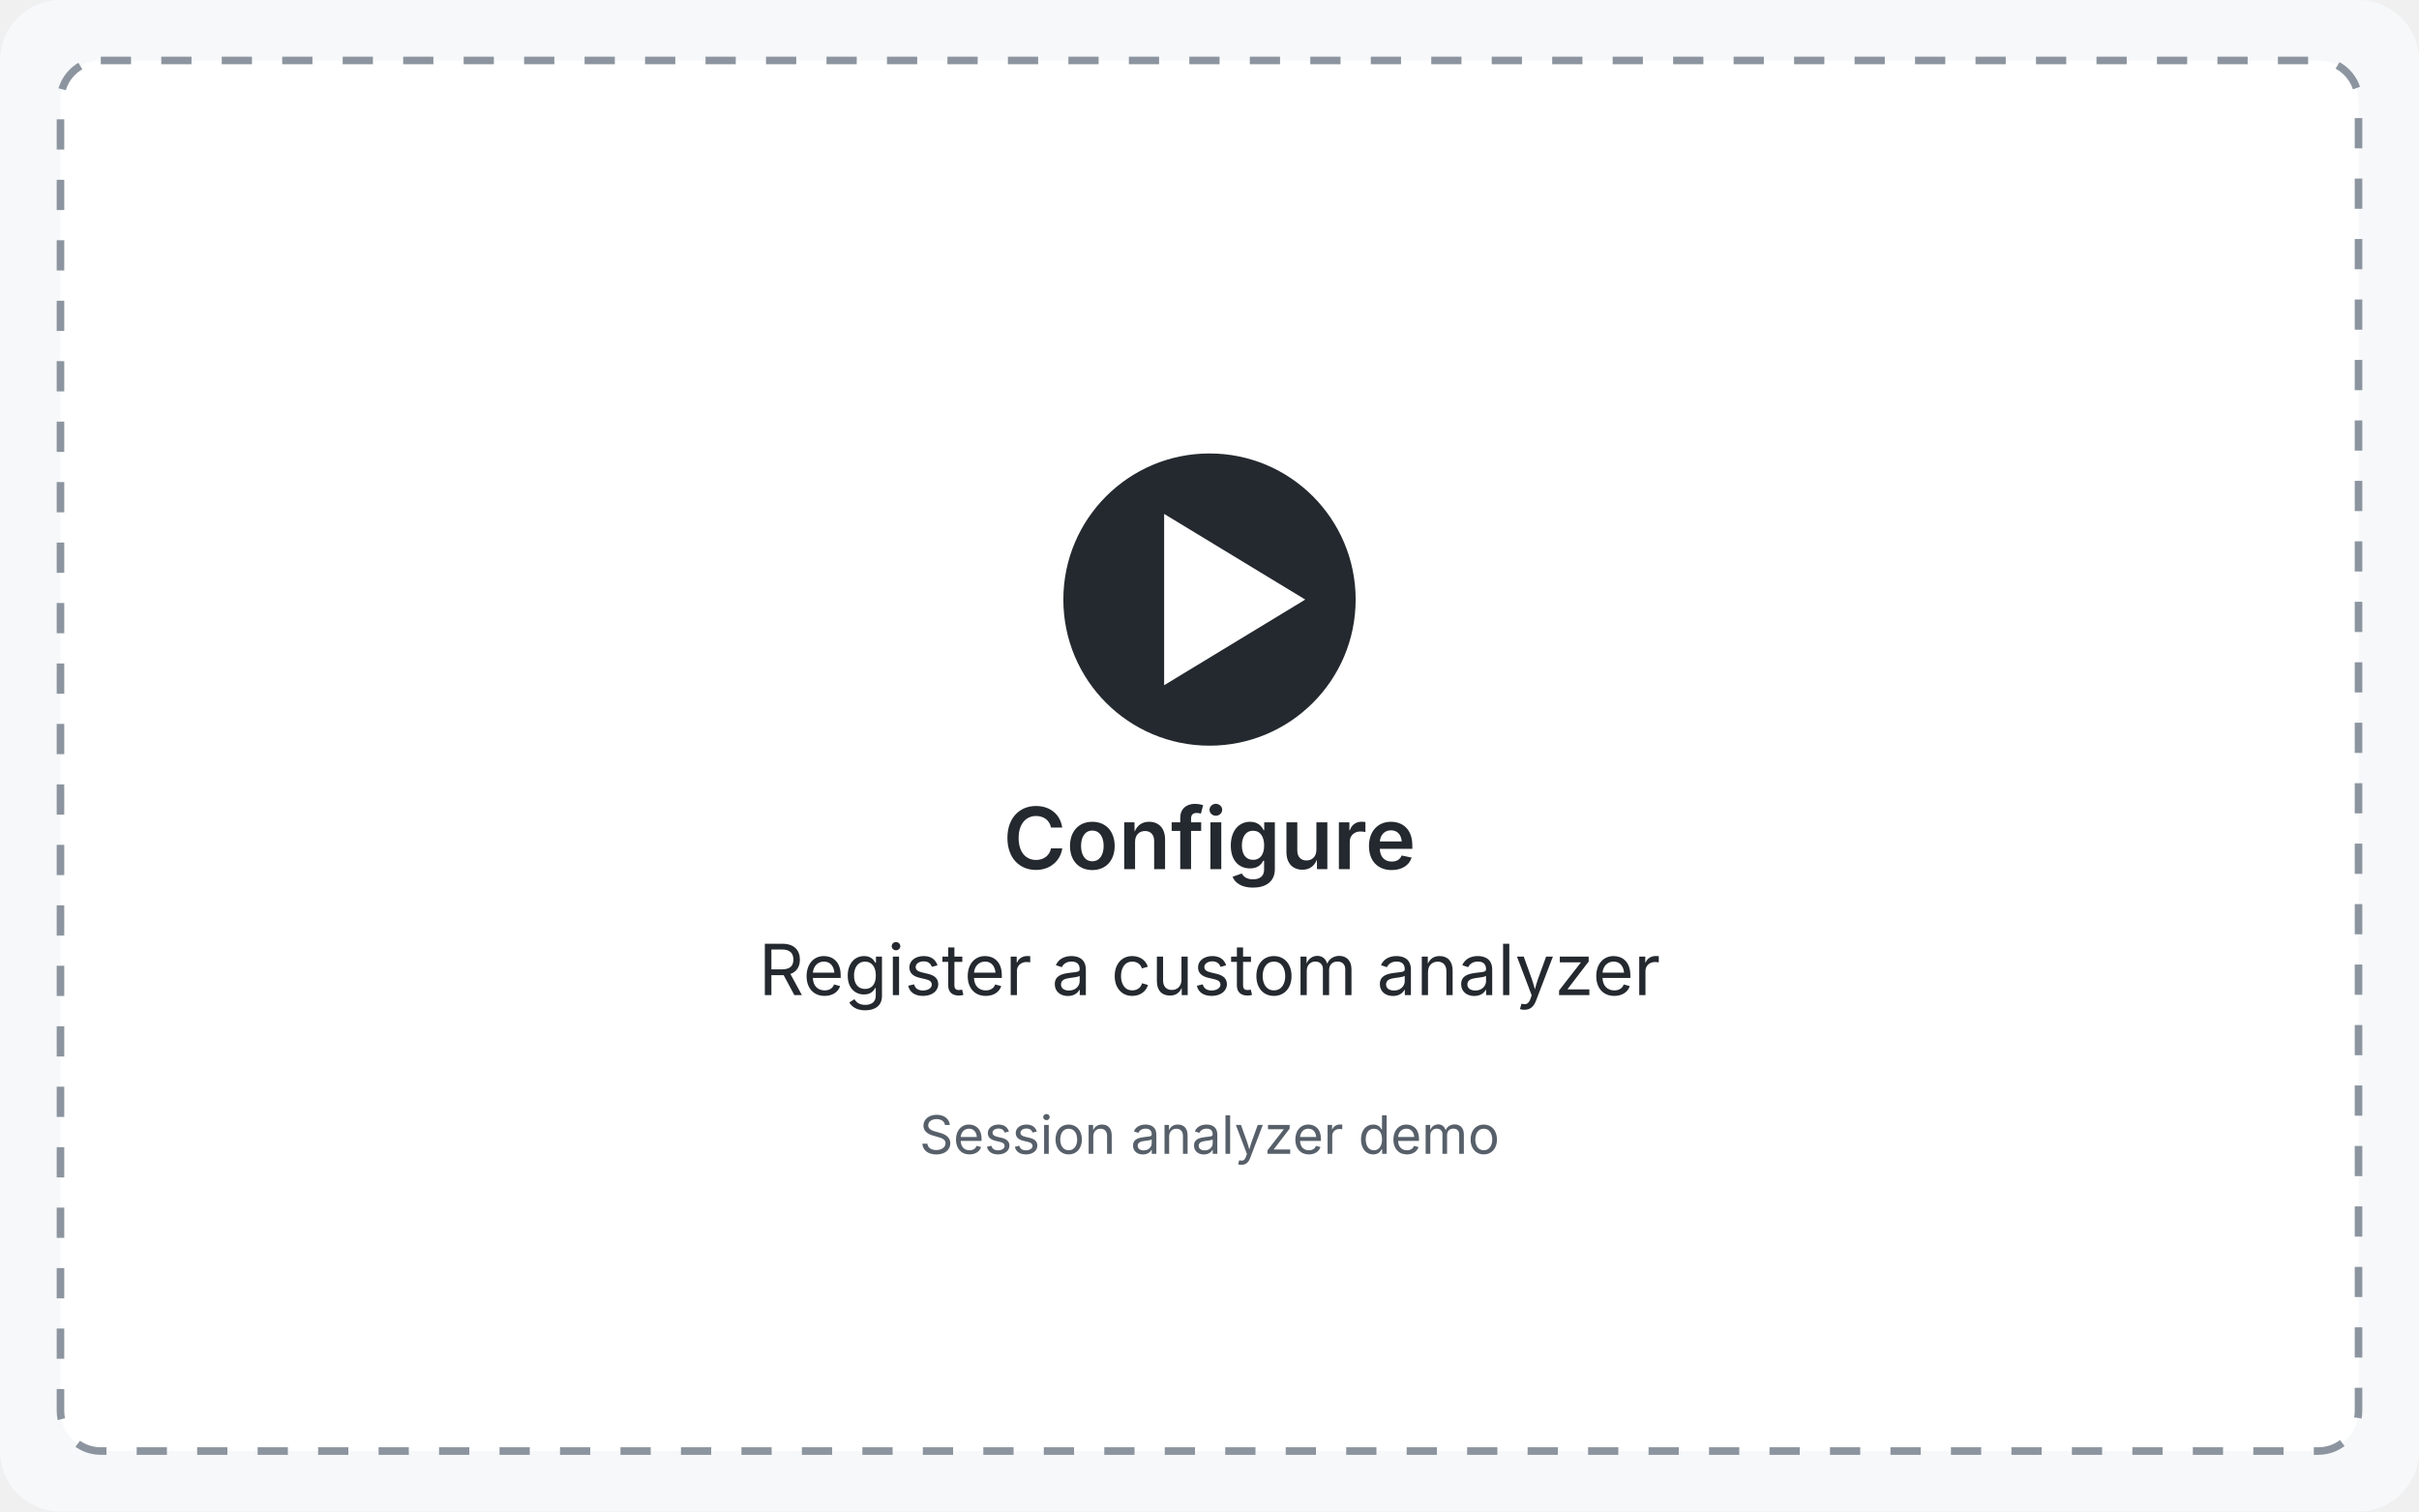
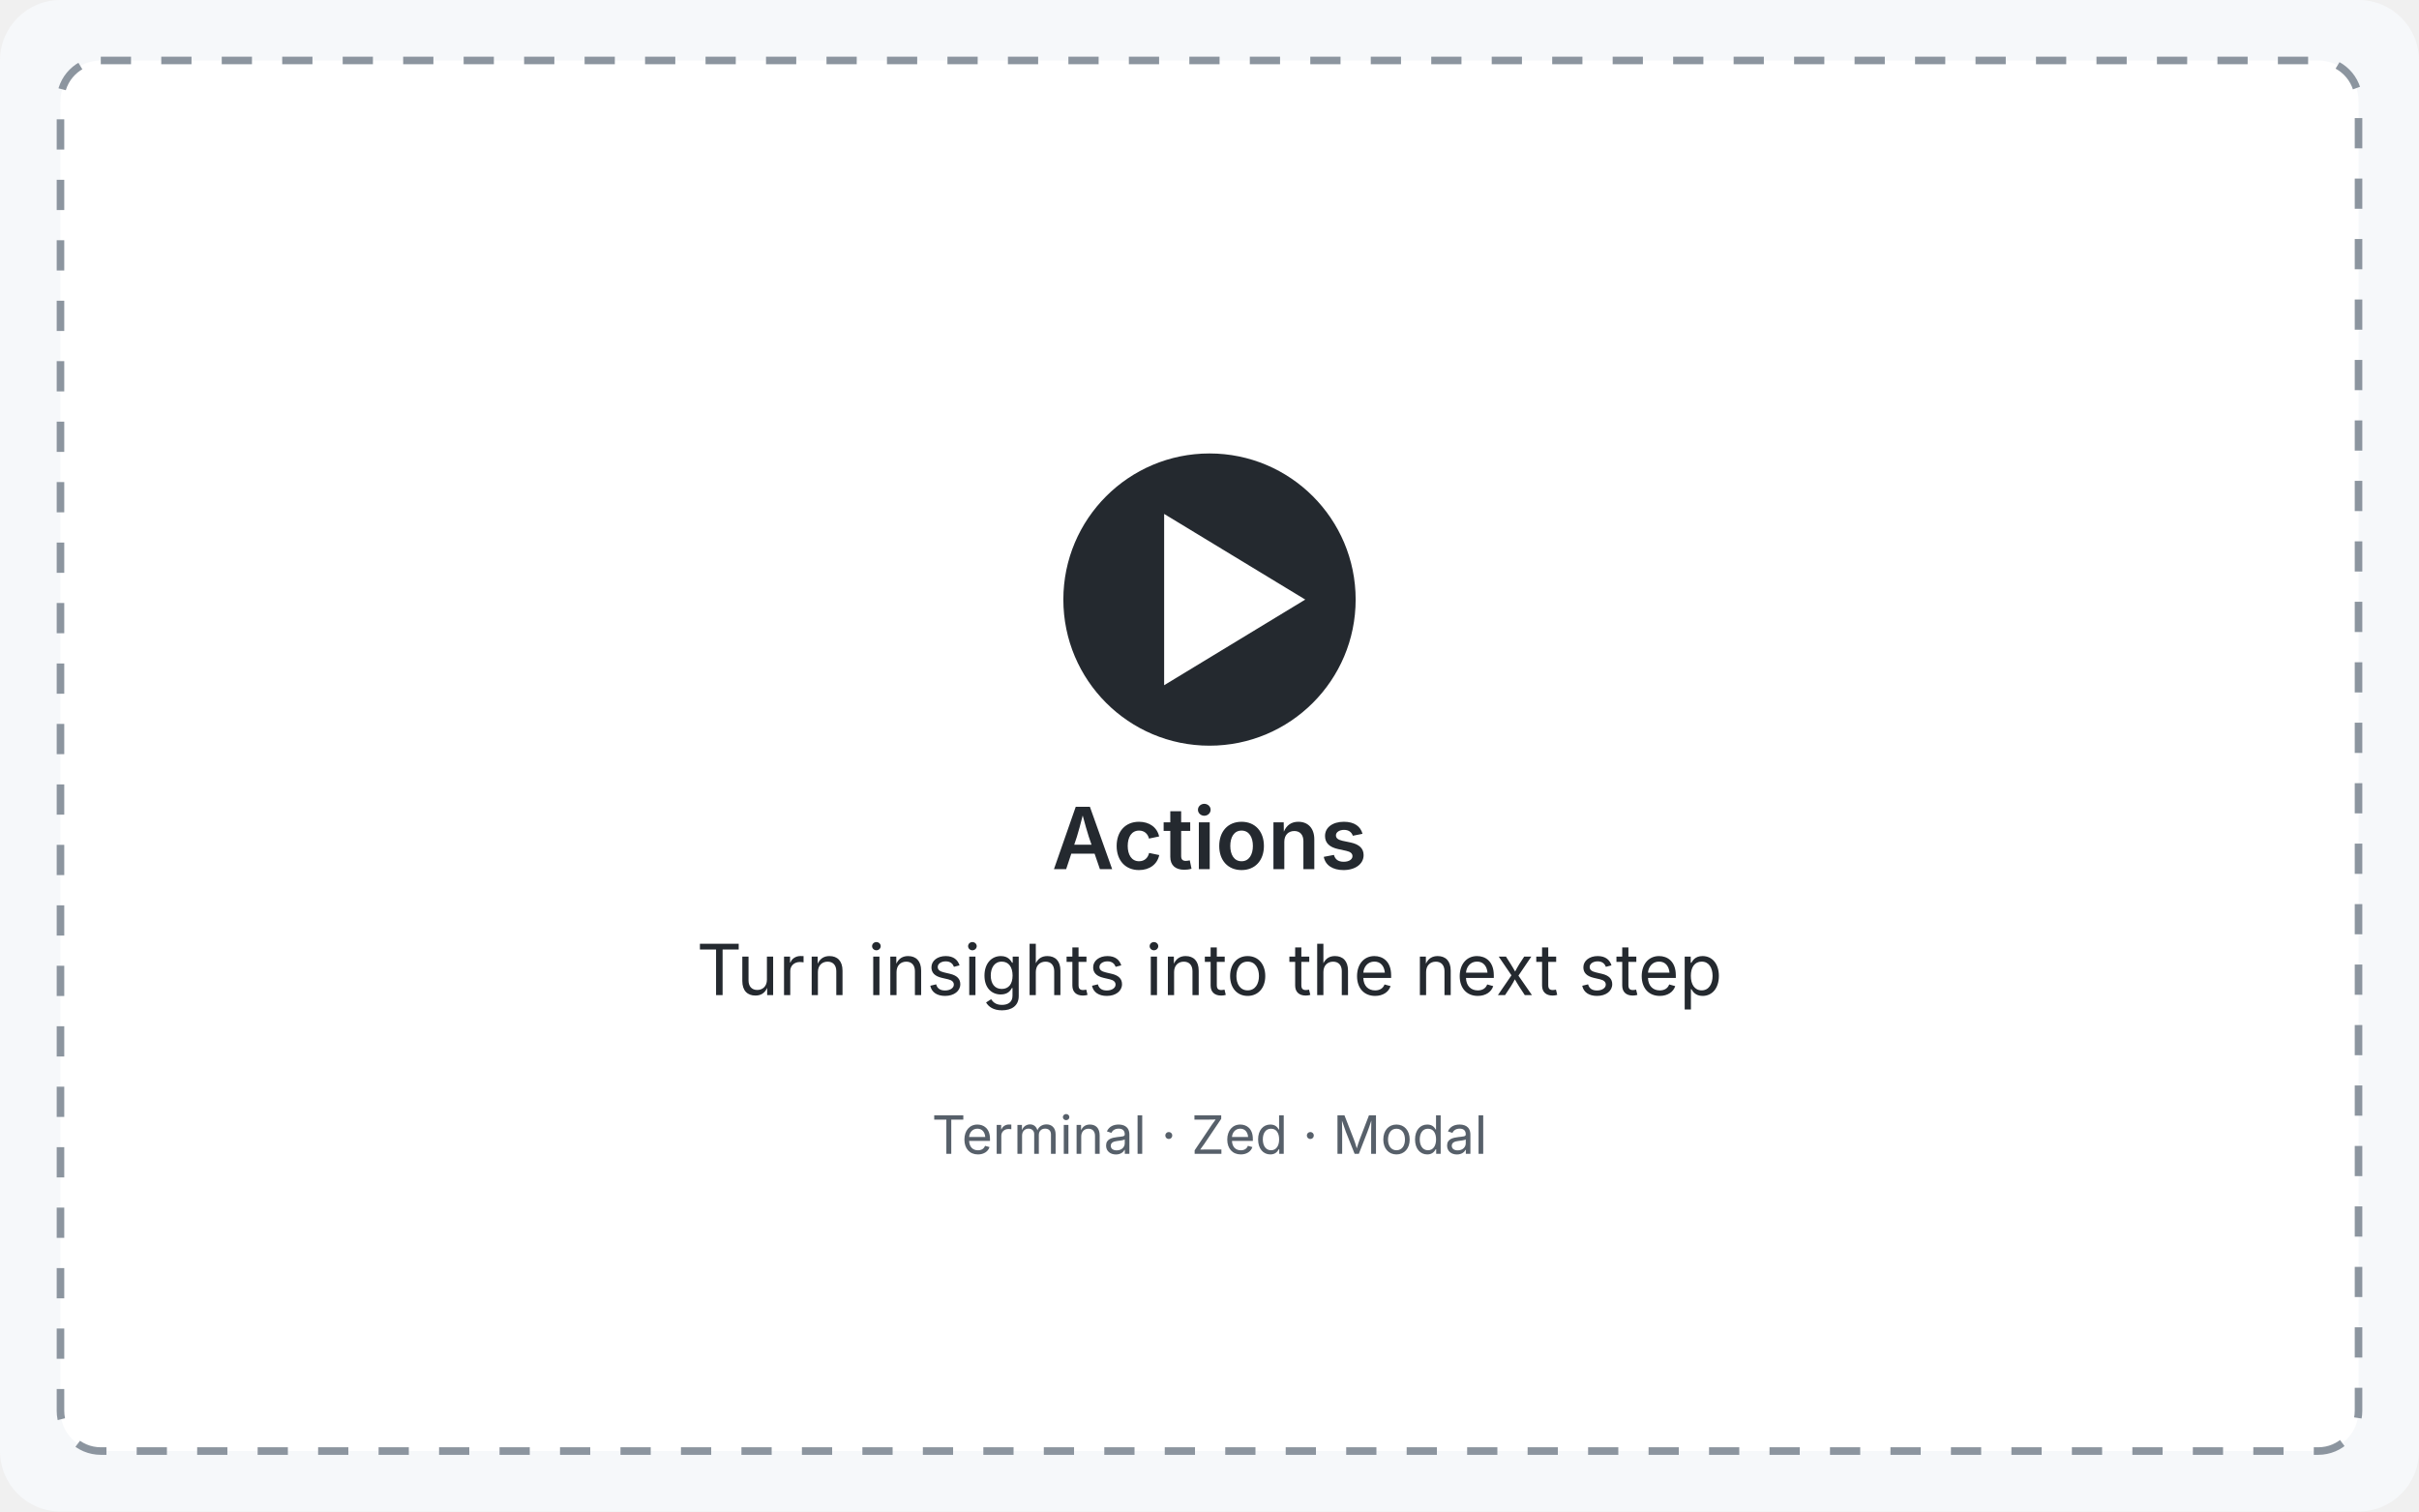
<svg xmlns="http://www.w3.org/2000/svg" width="960" height="600" viewBox="0 0 960 600" role="img" aria-labelledby="title description">
  <rect width="960" height="600" rx="24" fill="#f6f8fa" />
  <rect x="24" y="24" width="912" height="552" rx="16" fill="#ffffff" stroke="#8c959f" stroke-width="3" stroke-dasharray="12 12" />
  <circle cx="480" cy="238" r="58" fill="#24292f" />
  <path d="M462 204 L462 272 L518 238 Z" fill="#ffffff" />
  <g fill="#24292f" font-family="-apple-system, BlinkMacSystemFont, 'Segoe UI', sans-serif" text-anchor="middle">
-     <text x="480" y="345" font-size="34" font-weight="600">Configure</text>
-     <text x="480" y="395" font-size="28">Register a custom analyzer</text>
+     <text x="480" y="345" font-size="34" font-weight="600">Actions</text>
+     <text x="480" y="395" font-size="28">Turn insights into the next step</text>
  </g>
-   <text x="480" y="458" fill="#57606a" font-family="-apple-system, BlinkMacSystemFont, 'Segoe UI', sans-serif" font-size="21" text-anchor="middle">Session analyzer demo</text>
+   <text x="480" y="458" fill="#57606a" font-family="-apple-system, BlinkMacSystemFont, 'Segoe UI', sans-serif" font-size="21" text-anchor="middle">Terminal · Zed · Modal</text>
</svg>
